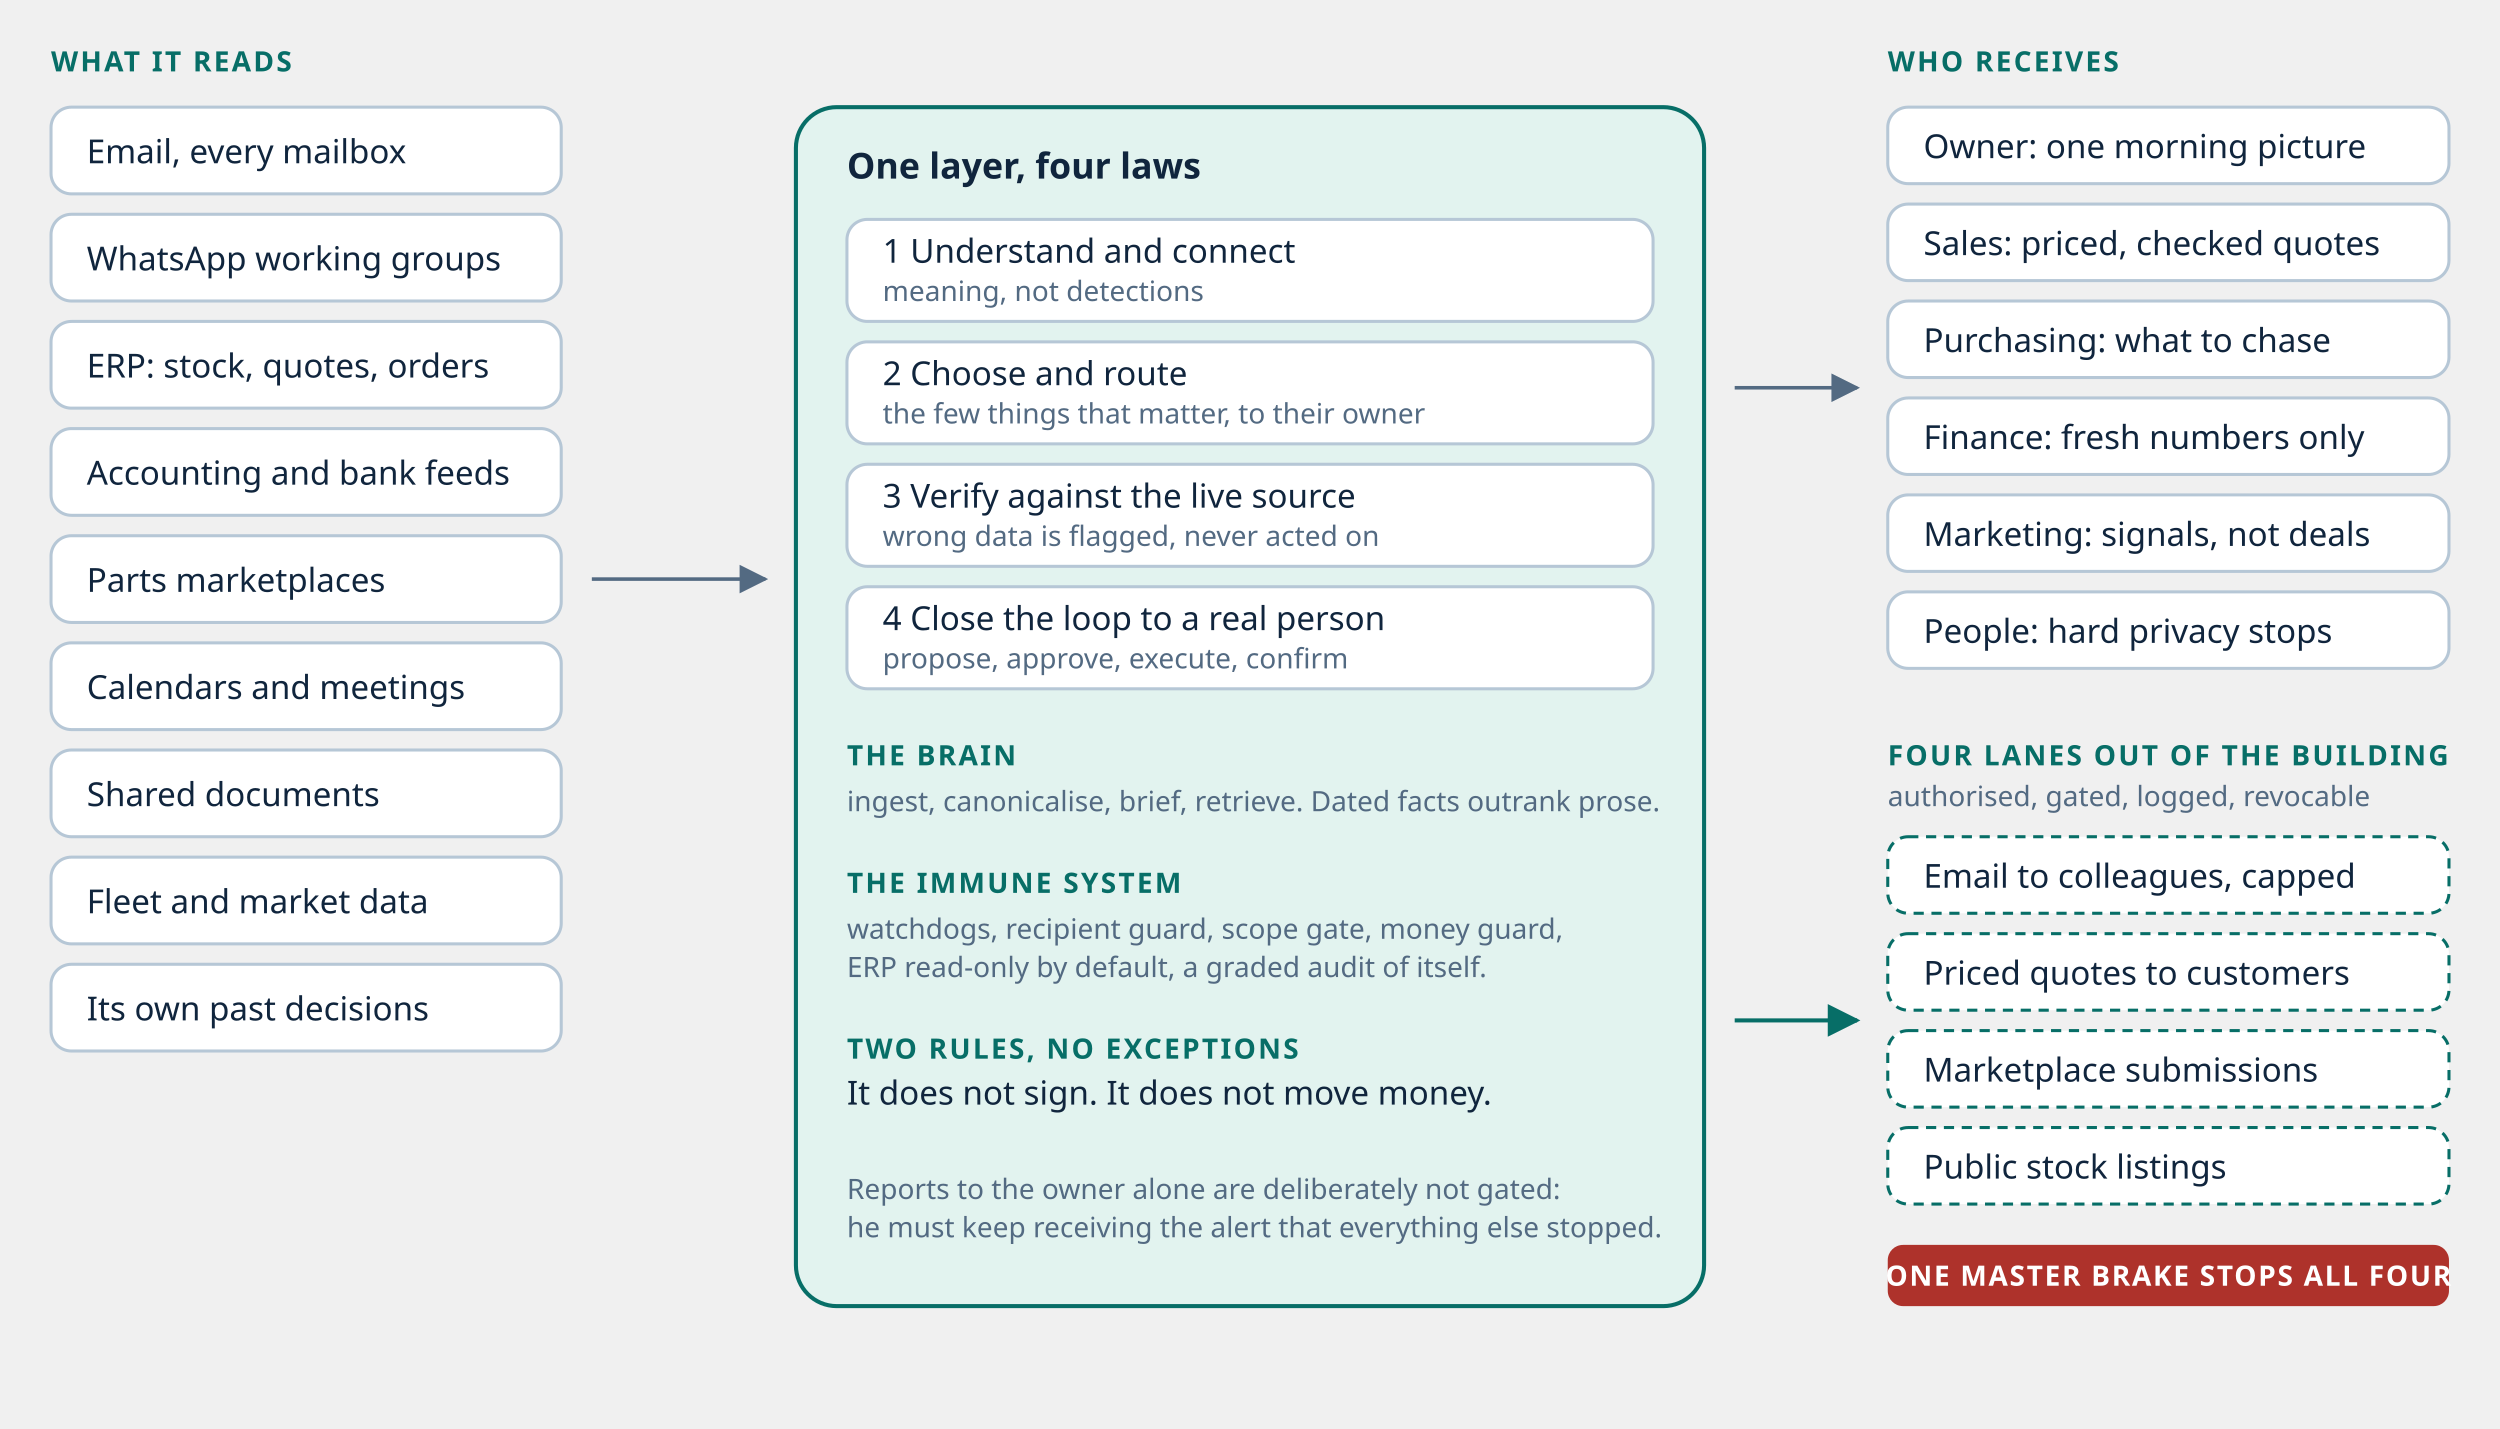
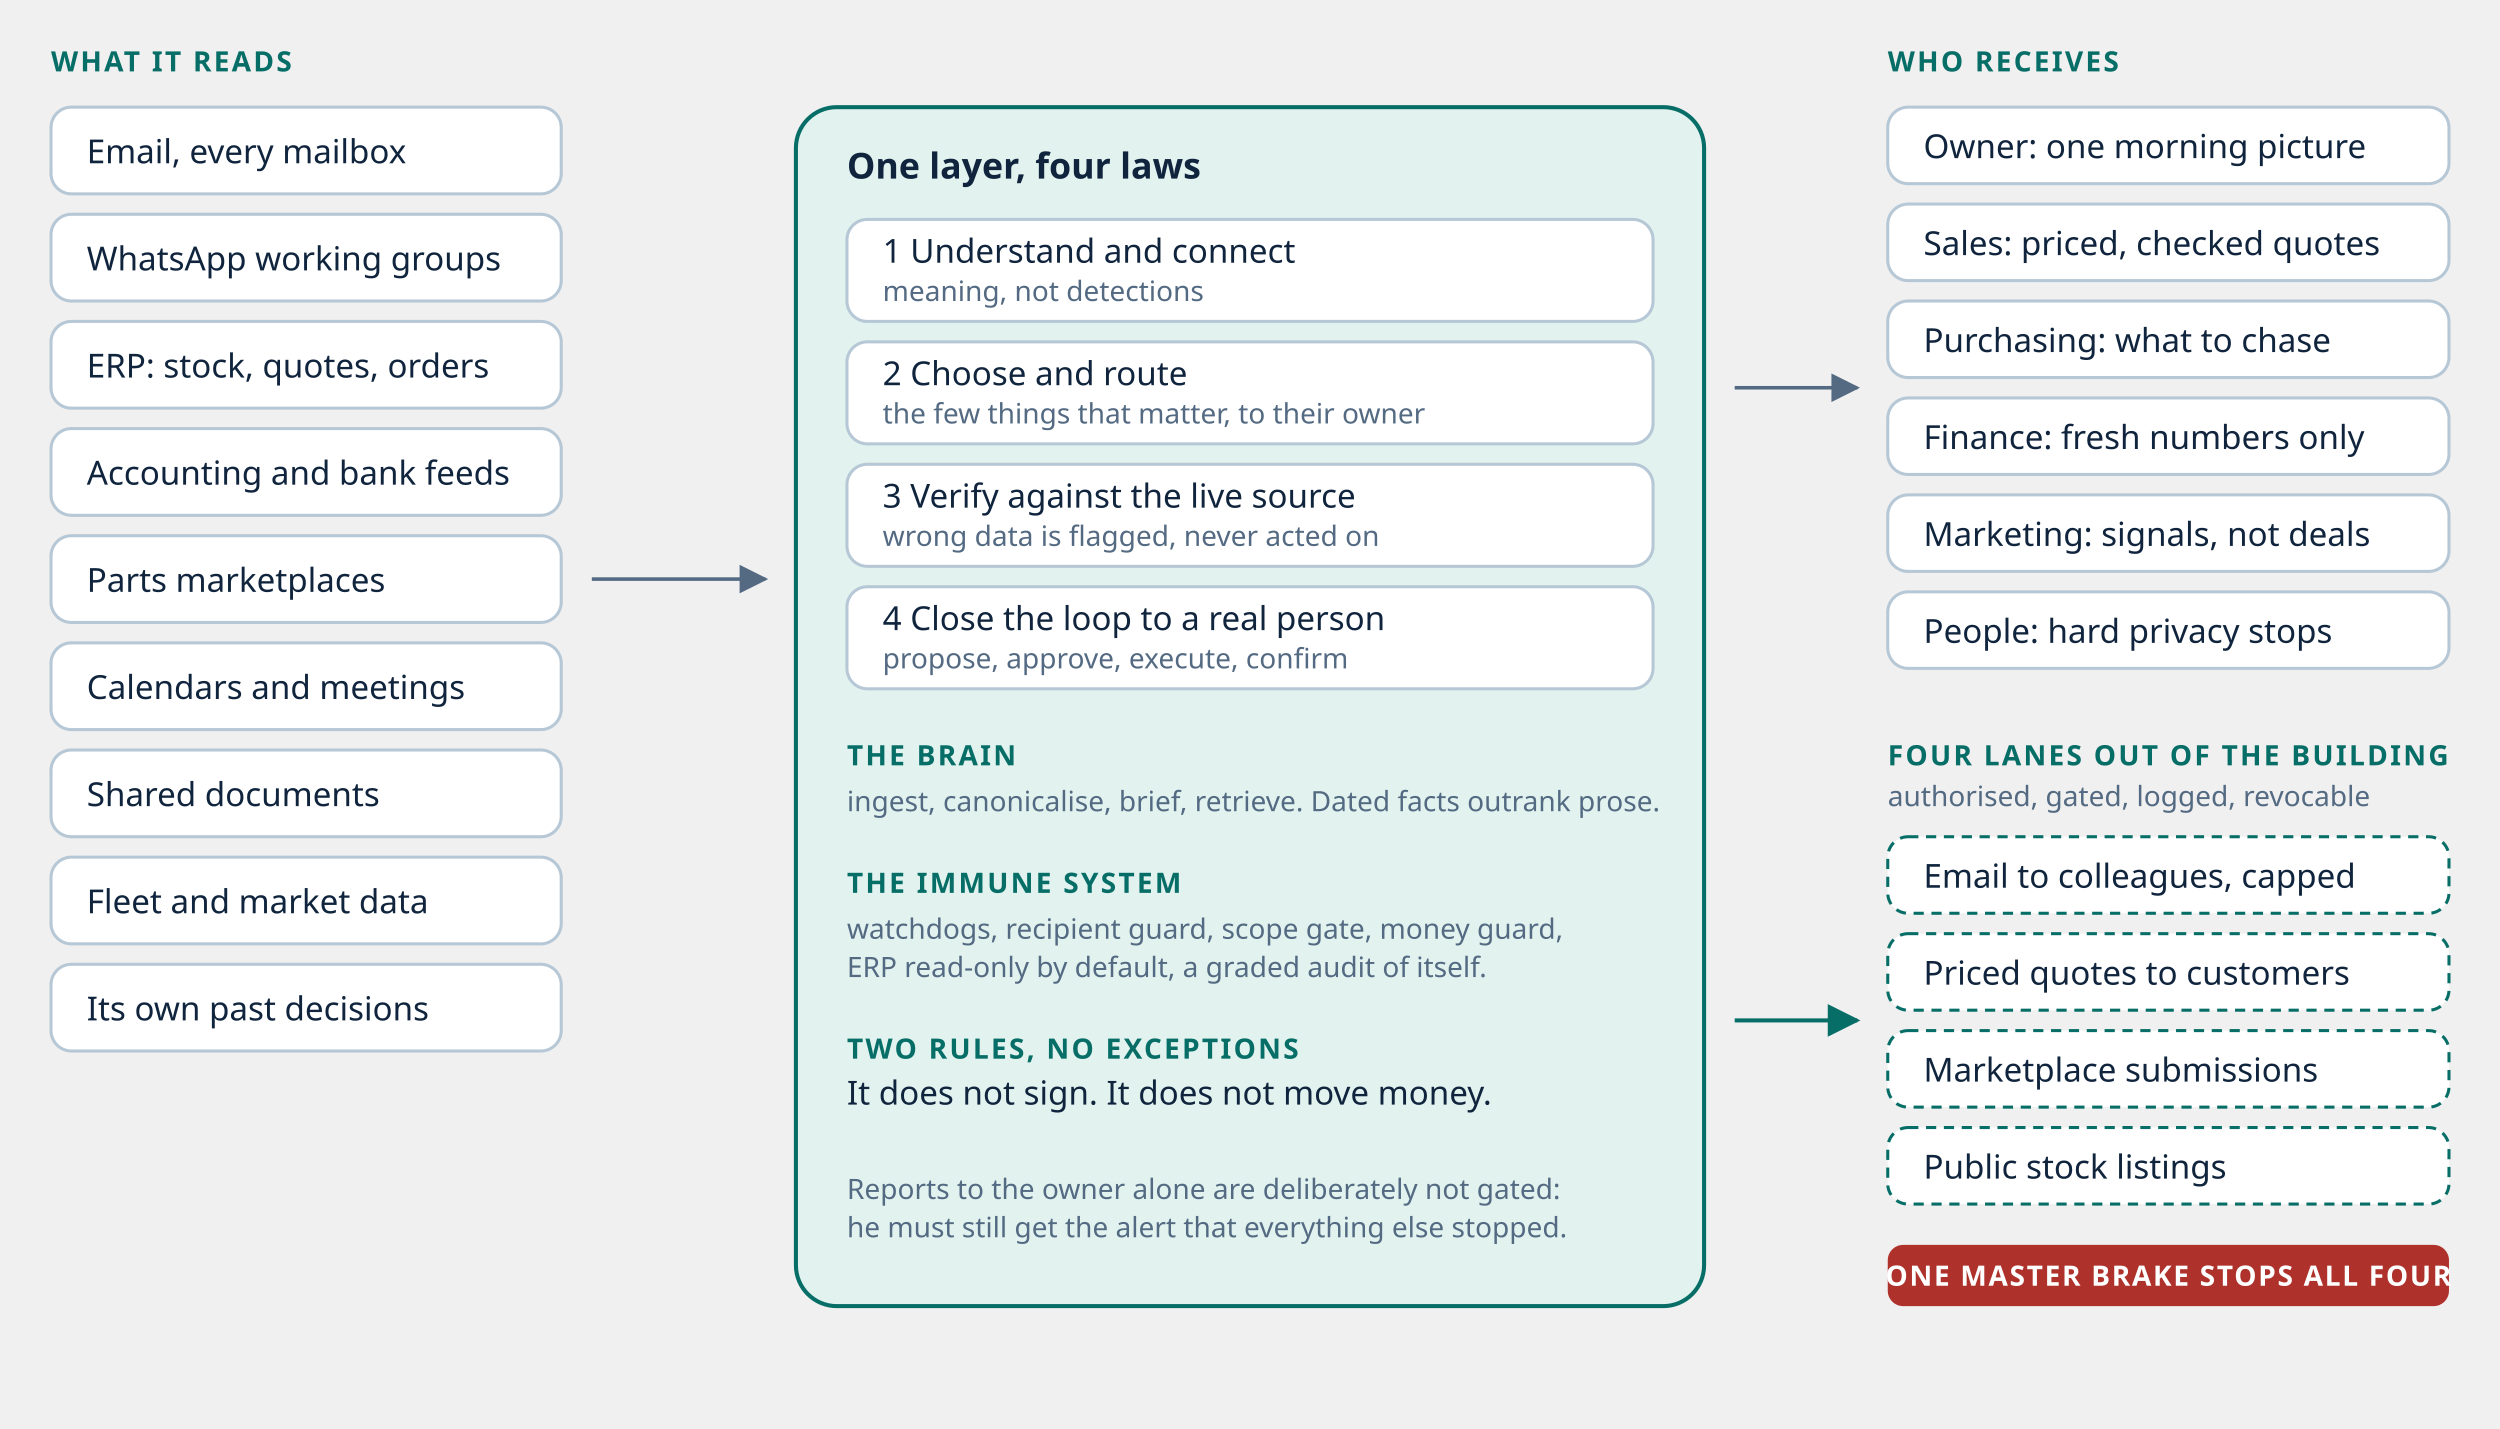
<svg xmlns="http://www.w3.org/2000/svg" viewBox="0 0 980 560" role="img" aria-labelledby="t d" font-family="Poppins, system-ui, sans-serif">
  <style>
    .box{fill:var(--surface,#fff);stroke:var(--line,#b6c7d6);stroke-width:1.2}
    .core{fill:var(--tint,#e2f3ef);stroke:var(--accent,#076e67);stroke-width:1.6}
    .lane{fill:var(--surface,#fff);stroke:var(--accent,#076e67);stroke-width:1.2;stroke-dasharray:4 3}
    .brake{fill:var(--red,#ae322b)}
    .t{fill:var(--ink,#10253d);font-size:13px}
    .s{fill:var(--muted,#536a82);font-size:11px}
    .h{fill:var(--ink,#10253d);font-size:14px;font-weight:600}
    .k{fill:var(--accent,#076e67);font-size:11px;font-weight:600;letter-spacing:.08em}
    .w{fill:#fff;font-size:11px;font-weight:600;letter-spacing:.06em}
    .a{stroke:var(--muted,#536a82);stroke-width:1.4;fill:none}
    .ag{stroke:var(--accent,#076e67);stroke-width:1.6;fill:none}
  </style>
  <defs>
    <marker id="m" viewBox="0 0 10 10" refX="9" refY="5" markerWidth="8" markerHeight="8" orient="auto-start-reverse">
      <path d="M0 0L10 5L0 10z" fill="var(--muted,#536a82)" />
    </marker>
    <marker id="mg" viewBox="0 0 10 10" refX="9" refY="5" markerWidth="8" markerHeight="8" orient="auto-start-reverse">
      <path d="M0 0L10 5L0 10z" fill="var(--accent,#076e67)" />
    </marker>
  </defs>
  <text x="20" y="28" class="k">WHAT IT READS</text>
  <g>
    <rect x="20" y="42" width="200" height="34" rx="8" class="box" />
    <text x="34" y="64" class="t">Email, every mailbox</text>
    <rect x="20" y="84" width="200" height="34" rx="8" class="box" />
    <text x="34" y="106" class="t">WhatsApp working groups</text>
    <rect x="20" y="126" width="200" height="34" rx="8" class="box" />
    <text x="34" y="148" class="t">ERP: stock, quotes, orders</text>
    <rect x="20" y="168" width="200" height="34" rx="8" class="box" />
    <text x="34" y="190" class="t">Accounting and bank feeds</text>
    <rect x="20" y="210" width="200" height="34" rx="8" class="box" />
    <text x="34" y="232" class="t">Parts marketplaces</text>
    <rect x="20" y="252" width="200" height="34" rx="8" class="box" />
    <text x="34" y="274" class="t">Calendars and meetings</text>
    <rect x="20" y="294" width="200" height="34" rx="8" class="box" />
    <text x="34" y="316" class="t">Shared documents</text>
    <rect x="20" y="336" width="200" height="34" rx="8" class="box" />
    <text x="34" y="358" class="t">Fleet and market data</text>
    <rect x="20" y="378" width="200" height="34" rx="8" class="box" />
    <text x="34" y="400" class="t">Its own past decisions</text>
  </g>
  <path d="M232 227 H300" class="a" marker-end="url(#m)" />
  <rect x="312" y="42" width="356" height="470" rx="16" class="core" />
  <text x="332" y="70" class="h">One layer, four laws</text>
  <g>
    <rect x="332" y="86" width="316" height="40" rx="8" class="box" />
    <text x="346" y="103" class="t">1  Understand and connect</text>
    <text x="346" y="118" class="s">meaning, not detections</text>
    <rect x="332" y="134" width="316" height="40" rx="8" class="box" />
    <text x="346" y="151" class="t">2  Choose and route</text>
    <text x="346" y="166" class="s">the few things that matter, to their owner</text>
    <rect x="332" y="182" width="316" height="40" rx="8" class="box" />
    <text x="346" y="199" class="t">3  Verify against the live source</text>
    <text x="346" y="214" class="s">wrong data is flagged, never acted on</text>
    <rect x="332" y="230" width="316" height="40" rx="8" class="box" />
    <text x="346" y="247" class="t">4  Close the loop to a real person</text>
    <text x="346" y="262" class="s">propose, approve, execute, confirm</text>
  </g>
  <text x="332" y="300" class="k">THE BRAIN</text>
  <text x="332" y="318" class="s">ingest, canonicalise, brief, retrieve. Dated facts outrank prose.</text>
  <text x="332" y="350" class="k">THE IMMUNE SYSTEM</text>
  <text x="332" y="368" class="s">watchdogs, recipient guard, scope gate, money guard,</text>
  <text x="332" y="383" class="s">ERP read-only by default, a graded audit of itself.</text>
  <text x="332" y="415" class="k">TWO RULES, NO EXCEPTIONS</text>
  <text x="332" y="433" class="t">It does not sign. It does not move money.</text>
  <text x="332" y="470" class="s">Reports to the owner alone are deliberately not gated:</text>
-   <text x="332" y="485" class="s">he must keep receiving the alert that everything else stopped.</text>
+   <text x="332" y="485" class="s">he must still get the alert that everything else stopped.</text>
  <text x="740" y="28" class="k">WHO RECEIVES</text>
  <g>
    <rect x="740" y="42" width="220" height="30" rx="8" class="box" />
    <text x="754" y="62" class="t">Owner: one morning picture</text>
    <rect x="740" y="80" width="220" height="30" rx="8" class="box" />
    <text x="754" y="100" class="t">Sales: priced, checked quotes</text>
    <rect x="740" y="118" width="220" height="30" rx="8" class="box" />
    <text x="754" y="138" class="t">Purchasing: what to chase</text>
    <rect x="740" y="156" width="220" height="30" rx="8" class="box" />
    <text x="754" y="176" class="t">Finance: fresh numbers only</text>
    <rect x="740" y="194" width="220" height="30" rx="8" class="box" />
    <text x="754" y="214" class="t">Marketing: signals, not deals</text>
    <rect x="740" y="232" width="220" height="30" rx="8" class="box" />
    <text x="754" y="252" class="t">People: hard privacy stops</text>
  </g>
  <path d="M680 152 H728" class="a" marker-end="url(#m)" />
  <text x="740" y="300" class="k">FOUR LANES OUT OF THE BUILDING</text>
  <text x="740" y="316" class="s">authorised, gated, logged, revocable</text>
  <g>
    <rect x="740" y="328" width="220" height="30" rx="8" class="lane" />
    <text x="754" y="348" class="t">Email to colleagues, capped</text>
    <rect x="740" y="366" width="220" height="30" rx="8" class="lane" />
    <text x="754" y="386" class="t">Priced quotes to customers</text>
    <rect x="740" y="404" width="220" height="30" rx="8" class="lane" />
    <text x="754" y="424" class="t">Marketplace submissions</text>
    <rect x="740" y="442" width="220" height="30" rx="8" class="lane" />
    <text x="754" y="462" class="t">Public stock listings</text>
  </g>
  <path d="M680 400 H728" class="ag" marker-end="url(#mg)" />
  <rect x="740" y="488" width="220" height="24" rx="6" class="brake" />
  <text x="850" y="504" class="w" text-anchor="middle">ONE MASTER BRAKE STOPS ALL FOUR</text>
</svg>
